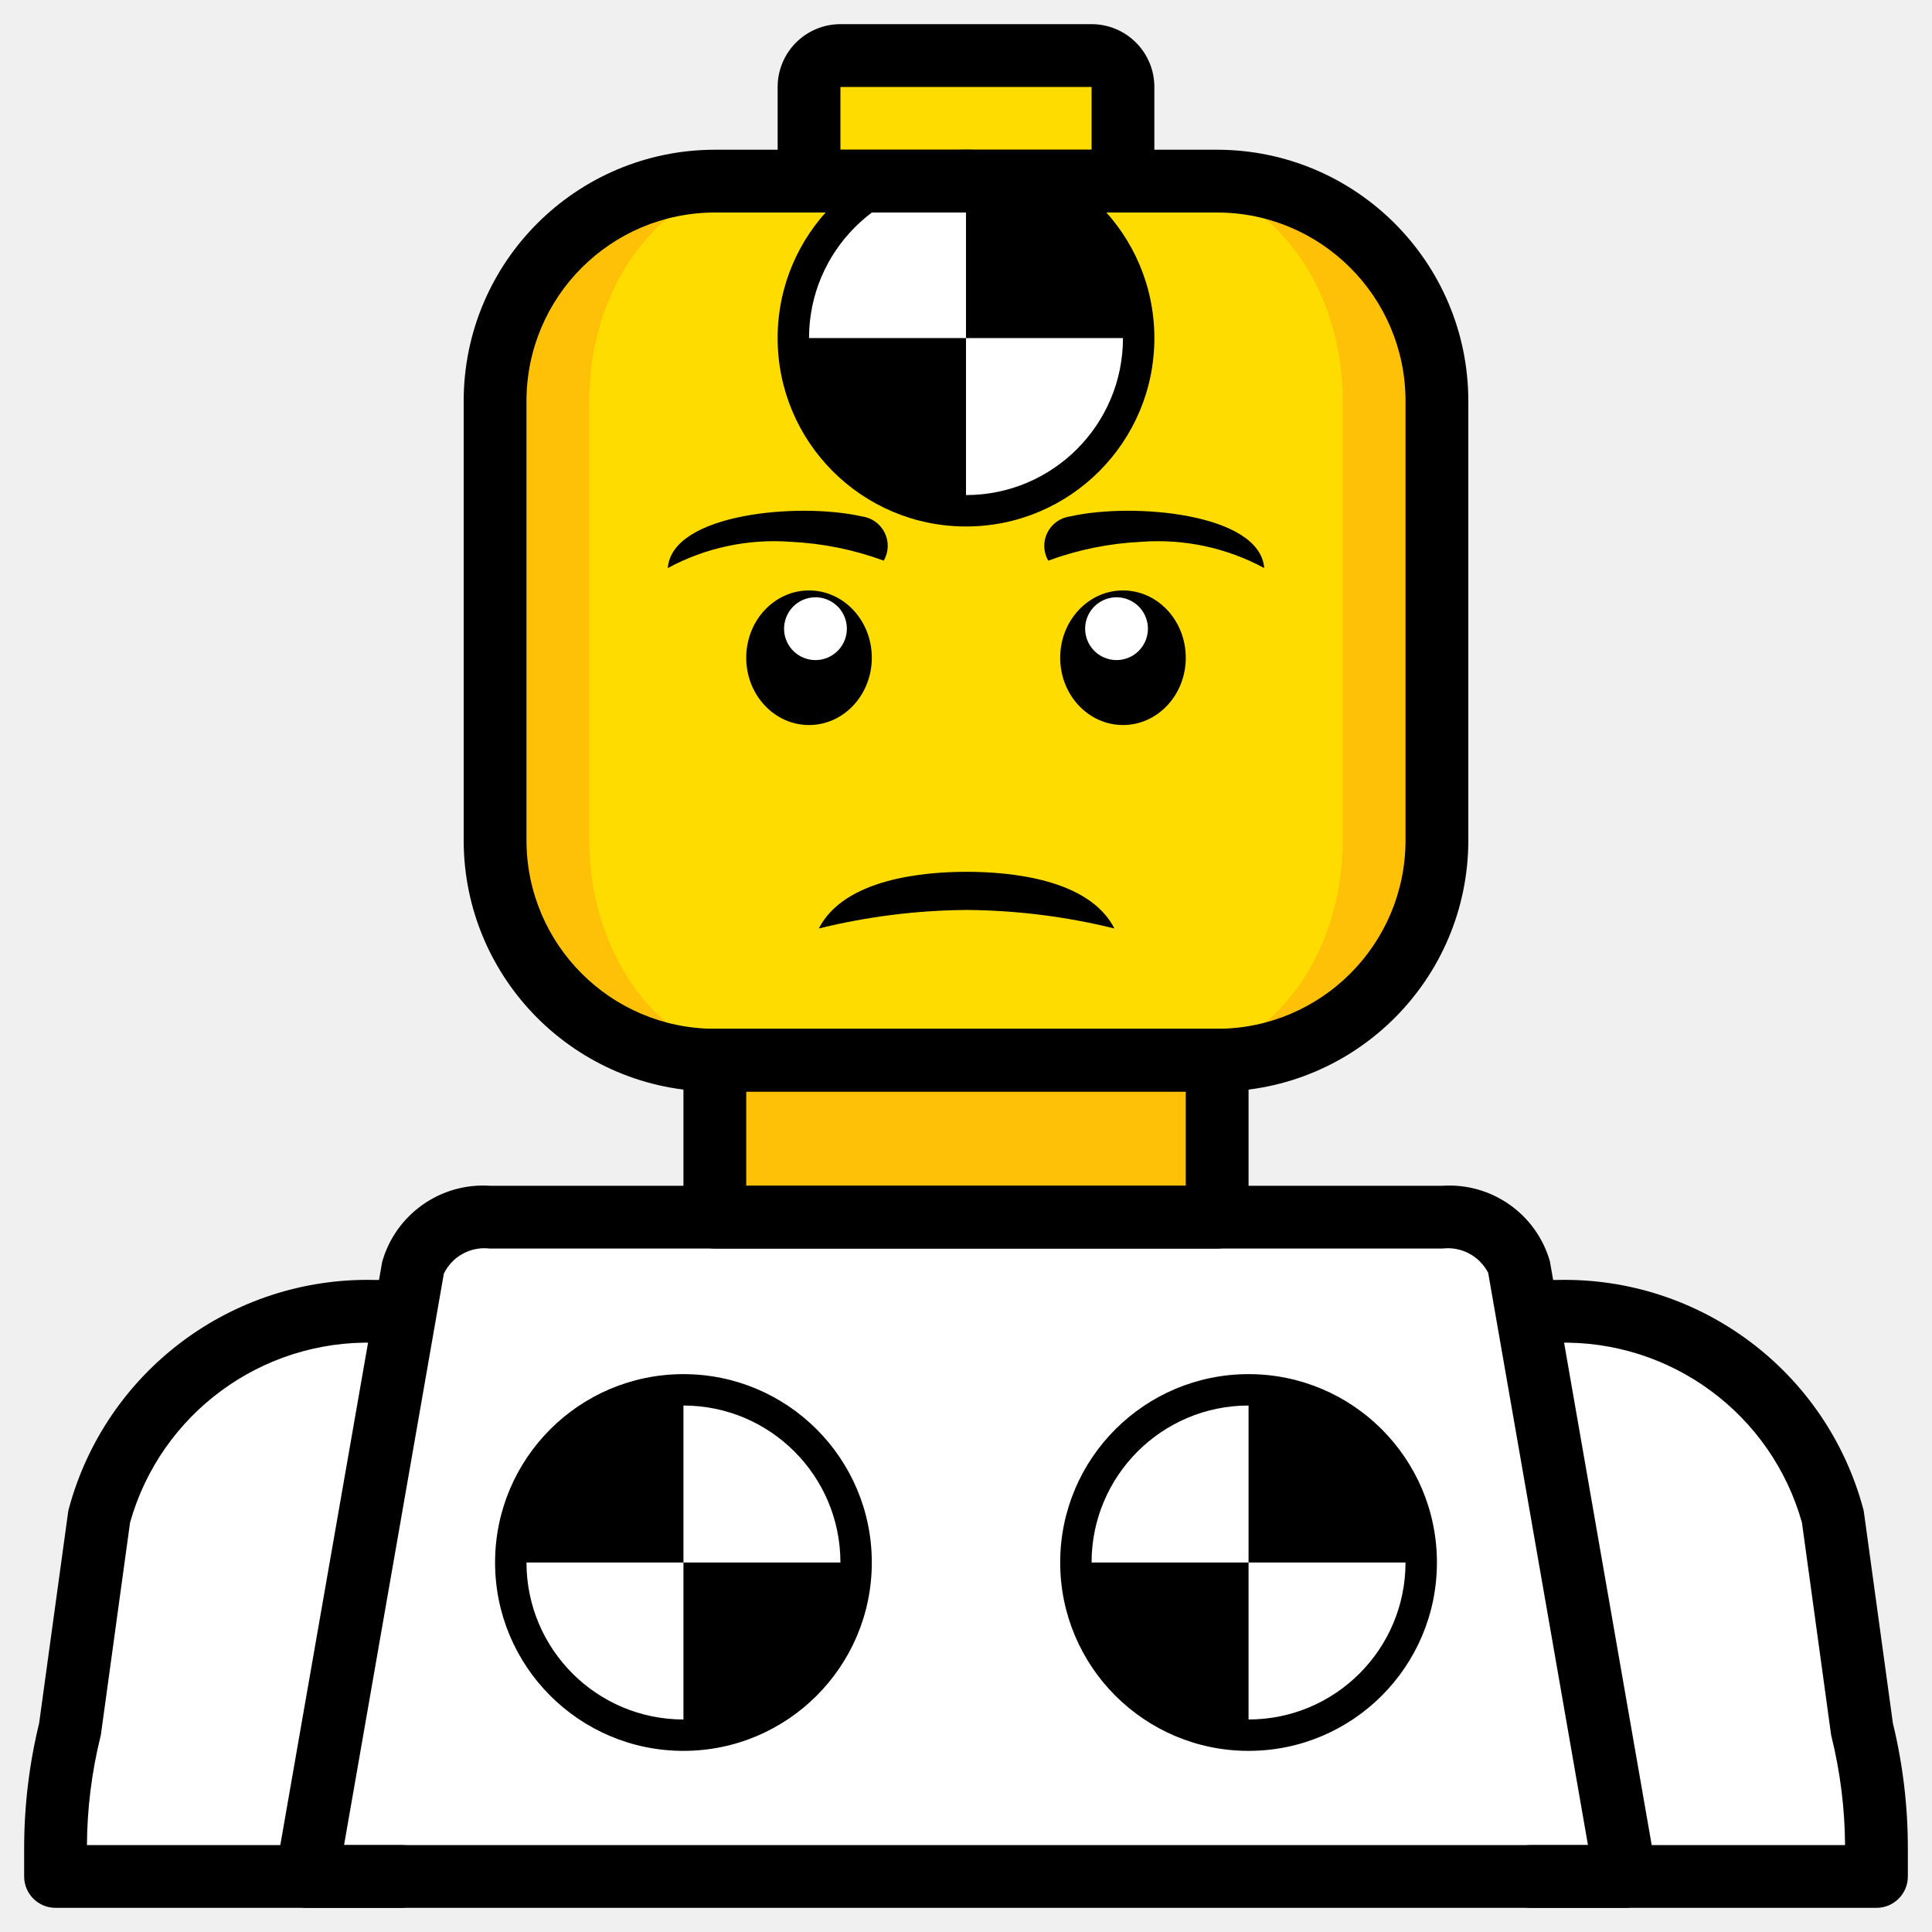
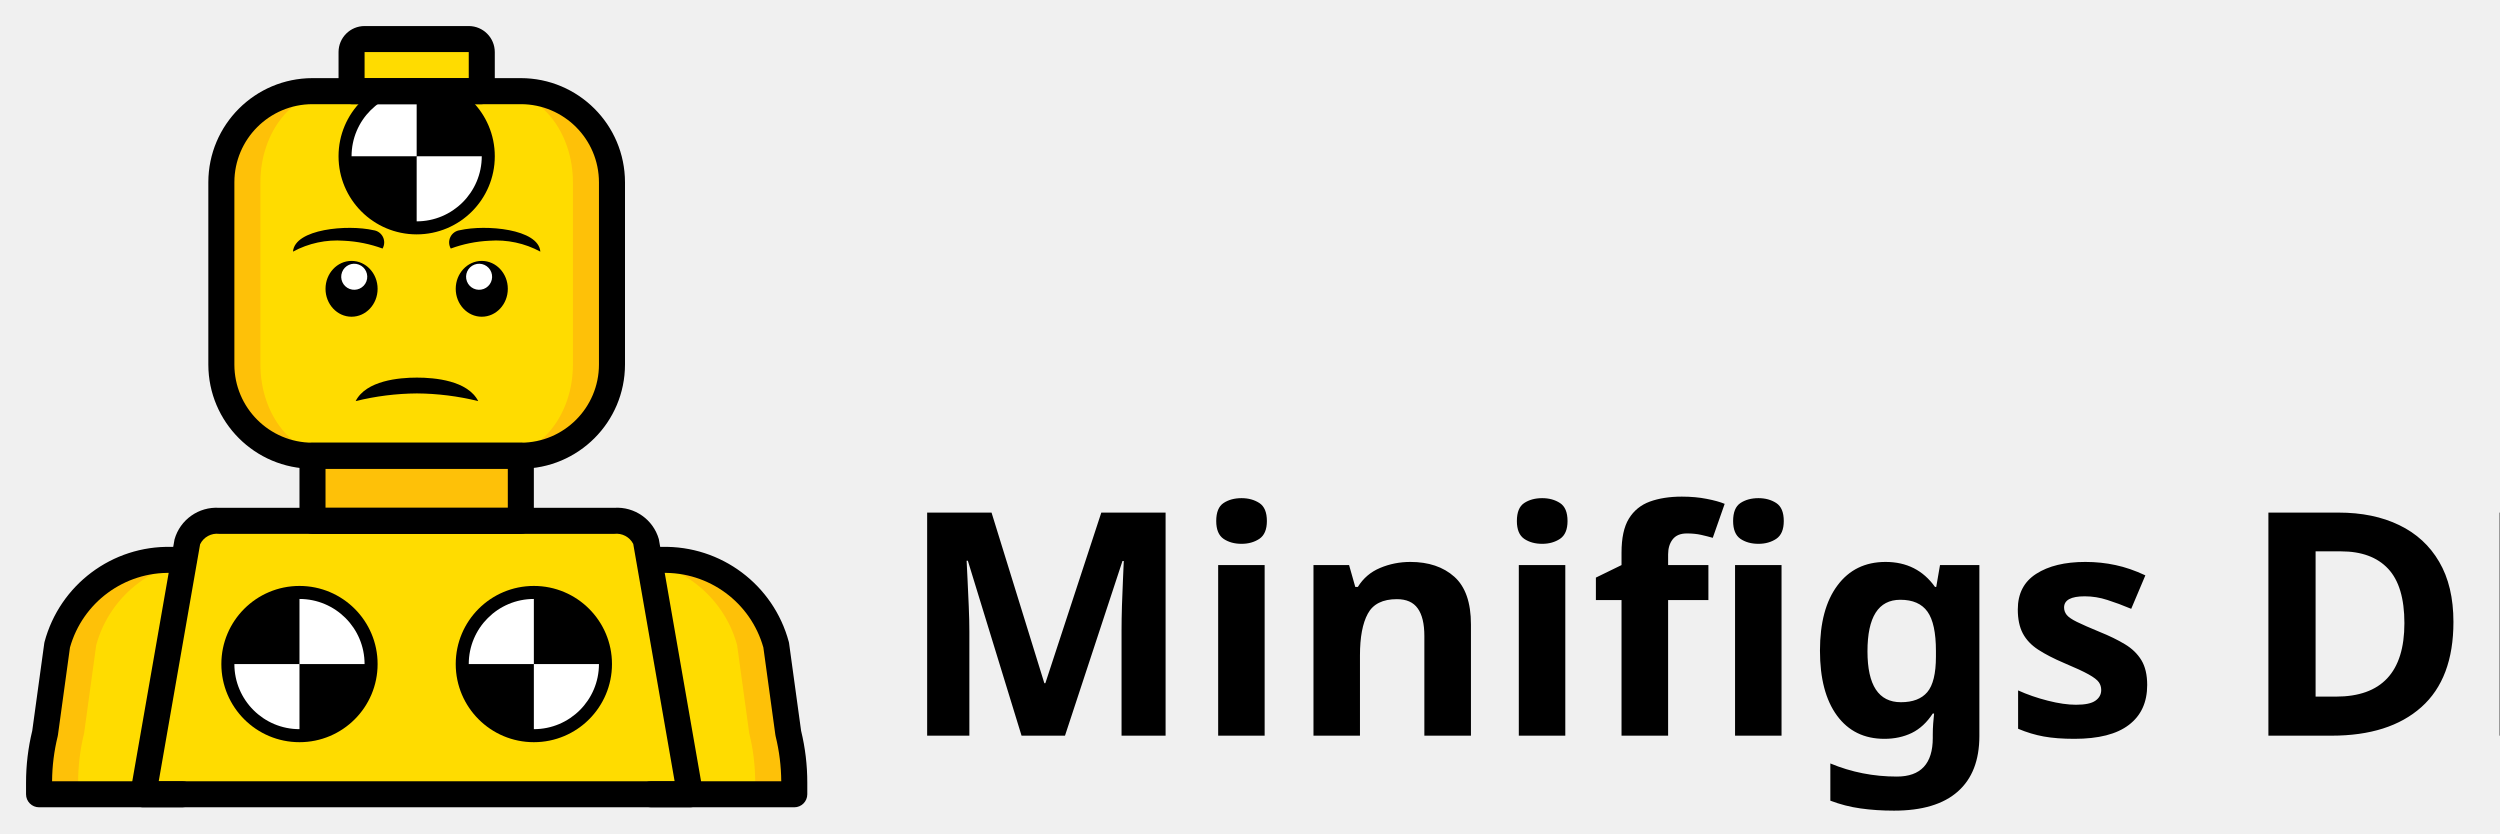
- <svg xmlns="http://www.w3.org/2000/svg" width="640px" height="640px" viewBox="0 0 640 640" version="1.1">
+ <svg xmlns="http://www.w3.org/2000/svg" width="384px" height="128px" viewBox="0 0 384 128" version="1.1">
  <g id="MinifigDB-Dev-03" stroke="none" stroke-width="1" fill="none" fill-rule="evenodd">
-     <g id="067-dummy" transform="translate(8, 8)" fill-rule="nonzero">
-       <polygon id="Path" fill="#FEC108" points="228.801 322.402 395.199 322.402 395.199 415.998 228.801 415.998" />
-       <path d="M270.401,10.402 L353.599,10.402 C359.346,10.402 364.002,15.058 364.002,20.8 L364.002,166.402 L259.998,166.402 L259.998,20.8 C259.998,15.058 264.654,10.402 270.401,10.402 L270.401,10.402 Z" id="Path" fill="#FFDC00" />
-       <path d="M228.801,52.002 L395.199,52.002 C435.408,52.002 468,84.594 468,124.798 L468,270.401 C468,310.605 435.408,343.202 395.199,343.202 L228.801,343.202 C188.592,343.202 156,310.605 156,270.401 L156,124.798 C156,84.594 188.592,52.002 228.801,52.002 Z" id="Path" fill="#FEC108" />
-       <path d="M378.56,52.002 L245.44,52.002 C213.276,52.002 187.202,84.594 187.202,124.798 L187.202,270.401 C187.202,310.605 213.276,343.202 245.44,343.202 L378.56,343.202 C410.724,343.202 436.798,310.605 436.798,270.401 L436.798,124.798 C436.798,84.594 410.724,52.002 378.56,52.002 L378.56,52.002 Z" id="Path" fill="#FFDC00" />
-       <path d="M374.399,103.998 C374.399,138.461 346.463,166.402 312,166.402 C277.537,166.402 249.601,138.461 249.601,103.998 C249.601,69.535 277.537,41.599 312,41.599 C346.463,41.599 374.399,69.535 374.399,103.998 L374.399,103.998 Z" id="Path" fill="#000000" />
-       <path d="M312,52.002 L312,103.998 L259.998,103.998 C260.013,75.286 283.283,52.011 312,52.002 Z" id="Path" fill="#FFFFFF" />
-       <path d="M312,156 L312,103.998 L364.002,103.998 C363.992,132.715 340.717,155.99 312,156 L312,156 Z" id="Path" fill="#FFFFFF" />
-       <path d="M499.202,613.598 L613.603,613.598 L613.598,604.343 C613.617,591.027 612.012,577.754 608.818,564.824 L599.144,494.417 C587.928,453.518 550.337,425.487 507.938,426.401 L116.062,426.401 C73.663,425.487 36.072,453.518 24.856,494.417 L15.182,564.824 C11.988,577.754 10.383,591.027 10.402,604.343 L10.402,613.598 L499.202,613.598 Z" id="Path" fill="#FFFFFF" />
-       <path d="M530.399,613.598 L93.601,613.598 L128.835,411.871 C132.439,401.102 142.956,394.208 154.272,395.199 L469.795,395.199 C481.106,394.208 491.628,401.102 495.231,411.871 L530.399,613.598 Z" id="Path" fill="#FFFFFF" />
-       <path d="M280.798,509.599 C280.798,544.062 252.862,571.998 218.399,571.998 C183.936,571.998 156,544.062 156,509.599 C156,475.136 183.936,447.2 218.399,447.2 C252.862,447.2 280.798,475.136 280.798,509.599 L280.798,509.599 Z" id="Path" fill="#000000" />
-       <path d="M270.401,509.599 L218.399,509.599 L218.399,457.598 C247.116,457.612 270.391,480.887 270.401,509.599 L270.401,509.599 Z" id="Path" fill="#FFFFFF" />
-       <path d="M166.402,509.599 L218.399,509.599 L218.399,561.601 C189.687,561.591 166.412,538.316 166.402,509.599 L166.402,509.599 Z" id="Path" fill="#FFFFFF" />
-       <path d="M468,509.599 C468,544.062 440.064,571.998 405.601,571.998 C371.138,571.998 343.202,544.062 343.202,509.599 C343.202,475.136 371.138,447.2 405.601,447.2 C440.064,447.2 468,475.136 468,509.599 L468,509.599 Z" id="Path" fill="#000000" />
-       <path d="M405.601,457.598 L405.601,509.599 L353.599,509.599 C353.609,480.887 376.884,457.612 405.601,457.598 L405.601,457.598 Z" id="Path" fill="#FFFFFF" />
-       <path d="M405.601,561.601 L405.601,509.599 L457.598,509.599 C457.588,538.316 434.313,561.591 405.601,561.601 L405.601,561.601 Z" id="Path" fill="#FFFFFF" />
-       <path d="M361.164,299.57 C352.766,283.126 326.539,280.798 312.209,280.798 C297.851,280.798 271.653,283.126 263.25,299.57 C279.275,295.623 295.704,293.562 312.209,293.433 C328.71,293.562 345.144,295.623 361.164,299.57 L361.164,299.57 Z" id="Path" fill="#000000" />
-       <path d="M284.759,177.723 C274.876,174.091 264.497,171.987 253.976,171.487 C239.837,170.416 225.683,173.434 213.21,180.18 C214.633,161.979 256.828,158.38 277.451,163.06 C280.722,163.47 283.569,165.483 285.04,168.435 C286.511,171.382 286.406,174.872 284.759,177.723 Z" id="Path" fill="#000000" />
-       <path d="M280.798,209.887 C280.798,197.571 271.486,187.592 259.998,187.592 C248.511,187.592 239.199,197.571 239.199,209.887 C239.199,222.198 248.511,232.177 259.998,232.177 C271.486,232.177 280.798,222.198 280.798,209.887 Z" id="Path" fill="#000000" />
-       <path d="M265.83,190.539 C260.465,188.497 254.457,191.196 252.415,196.562 C250.372,201.932 253.067,207.94 258.437,209.982 C263.807,212.024 269.815,209.325 271.857,203.96 C273.895,198.59 271.2,192.582 265.83,190.539 Z" id="Path" fill="#FFFFFF" />
-       <path d="M339.241,177.723 C349.124,174.091 359.503,171.987 370.024,171.487 C384.163,170.416 398.317,173.434 410.79,180.18 C409.367,161.979 367.172,158.38 346.549,163.06 C343.278,163.47 340.431,165.483 338.96,168.435 C337.489,171.382 337.594,174.872 339.241,177.723 L339.241,177.723 Z" id="Path" fill="#000000" />
-       <path d="M384.801,209.887 C384.801,197.571 375.489,187.592 364.002,187.592 C352.514,187.592 343.202,197.571 343.202,209.887 C343.202,222.198 352.514,232.177 364.002,232.177 C375.489,232.177 384.801,222.198 384.801,209.887 Z" id="Path" fill="#000000" />
-       <path d="M371.585,196.562 C369.543,191.196 363.535,188.497 358.17,190.539 C352.8,192.582 350.105,198.59 352.147,203.96 C354.185,209.325 360.193,212.024 365.563,209.982 C370.933,207.94 373.628,201.932 371.585,196.562 Z" id="Path" fill="#FFFFFF" />
-       <path d="M530.399,624 L93.601,624 C90.53,624 87.612,622.643 85.636,620.291 C83.661,617.944 82.823,614.84 83.351,611.812 L118.585,410.081 C123.022,394.285 137.9,383.744 154.272,384.801 L469.8,384.801 C486.081,383.725 500.916,394.142 505.424,409.824 L540.649,611.812 C541.177,614.84 540.339,617.944 538.364,620.291 C536.388,622.643 533.47,624 530.399,624 Z M105.974,603.2 L518.035,603.2 L484.982,413.656 C482.106,408.053 476.046,404.839 469.8,405.601 L154.272,405.601 C147.935,404.825 141.808,408.172 139.028,413.918 L105.974,603.2 Z" id="Shape" fill="#000000" />
-       <path d="M395.199,405.601 L228.801,405.601 C223.055,405.601 218.399,400.945 218.399,395.199 L218.399,343.202 C218.399,337.456 223.055,332.8 228.801,332.8 L395.199,332.8 C400.945,332.8 405.601,337.456 405.601,343.202 L405.601,395.199 C405.601,400.945 400.945,405.601 395.199,405.601 L395.199,405.601 Z M239.199,384.801 L384.801,384.801 L384.801,353.599 L239.199,353.599 L239.199,384.801 Z" id="Shape" fill="#000000" />
-       <path d="M395.199,353.599 L228.801,353.599 C182.87,353.547 145.655,316.328 145.598,270.401 L145.598,124.798 C145.655,78.871 182.87,41.652 228.801,41.599 L395.199,41.599 C441.13,41.652 478.345,78.871 478.402,124.798 L478.402,270.401 C478.345,316.328 441.13,353.547 395.199,353.599 Z M228.801,62.399 C194.353,62.437 166.436,90.354 166.402,124.798 L166.402,270.401 C166.436,304.845 194.353,332.762 228.801,332.8 L395.199,332.8 C429.647,332.762 457.564,304.845 457.598,270.401 L457.598,124.798 C457.564,90.354 429.647,62.437 395.199,62.399 L228.801,62.399 Z" id="Shape" fill="#000000" />
-       <path d="M364.002,62.399 L259.998,62.399 C254.257,62.399 249.601,57.743 249.601,52.002 L249.601,20.8 C249.615,9.317 258.918,0.014 270.401,0 L353.599,0 C365.082,0.014 374.385,9.317 374.399,20.8 L374.399,52.002 C374.399,57.743 369.743,62.399 364.002,62.399 L364.002,62.399 Z M270.401,41.599 L353.599,41.599 L353.599,20.8 L270.401,20.8 L270.401,41.599 Z" id="Shape" fill="#000000" />
-       <path d="M124.798,624 L10.402,624 C4.656,624 3.3667188e-15,619.344 3.3667188e-15,613.598 L3.3667188e-15,604.343 C-0.01,590.37 1.652,576.445 4.956,562.867 L14.554,492.999 C14.596,492.642 14.668,492.285 14.763,491.937 C26.974,446.291 68.826,414.918 116.062,415.998 L125.841,415.998 C131.582,415.998 136.238,420.654 136.238,426.401 C136.238,432.142 131.582,436.798 125.841,436.798 L116.062,436.798 C78.605,435.76 45.227,460.316 35.077,496.393 L25.479,566.233 C25.437,566.6 25.365,566.962 25.27,567.319 C22.38,579.063 20.876,591.103 20.8,603.2 L124.798,603.2 C130.544,603.2 135.2,607.856 135.2,613.598 C135.2,619.344 130.544,624 124.798,624 Z" id="Path" fill="#000000" />
-       <path d="M613.598,624 L499.202,624 C493.456,624 488.8,619.344 488.8,613.598 C488.8,607.856 493.456,603.2 499.202,603.2 L603.2,603.2 C603.119,591.108 601.615,579.063 598.72,567.319 C598.625,566.962 598.559,566.6 598.511,566.233 L588.923,496.393 C578.773,460.316 545.395,435.76 507.938,436.798 L498.264,436.798 C492.523,436.798 487.862,432.142 487.862,426.401 C487.862,420.654 492.523,415.998 498.264,415.998 L507.938,415.998 C555.179,414.918 597.035,446.291 609.246,491.937 C609.342,492.289 609.408,492.646 609.456,493.003 L619.049,562.872 C622.353,576.445 624.014,590.37 624,604.343 L624,613.598 C624,619.344 619.344,624 613.598,624 L613.598,624 Z" id="Path" fill="#000000" />
+     <g id="067-dummy" transform="translate(4, 4)" fill-rule="nonzero">
+       <polygon id="Path" fill="#FEC108" points="44 62 76 62 76 80 44 80" />
+       <path d="M52,2 L68,2 C69.105,2 70,2.896 70,4 L70,32 L50,32 L50,4 C50,2.896 50.895,2 52,2 L52,2 Z" id="Path" fill="#FFDC00" />
+       <path d="M44,10 L76,10 C83.732,10 90,16.268 90,24 L90,52 C90,59.732 83.732,66 76,66 L44,66 C36.268,66 30,59.732 30,52 L30,24 C30,16.268 36.268,10 44,10 Z" id="Path" fill="#FEC108" />
+       <path d="M72.8,10 L47.2,10 C41.015,10 36,16.268 36,24 L36,52 C36,59.732 41.015,66 47.2,66 L72.8,66 C78.985,66 84,59.732 84,52 L84,24 C84,16.268 78.985,10 72.8,10 L72.8,10 Z" id="Path" fill="#FFDC00" />
+       <path d="M72,20 C72,26.627 66.628,32 60,32 C53.372,32 48,26.627 48,20 C48,13.372 53.372,8 60,8 C66.628,8 72,13.372 72,20 L72,20 Z" id="Path" fill="#000000" />
+       <path d="M60,10 L60,20 L50,20 C50.002,14.478 54.478,10.002 60,10 Z" id="Path" fill="#FFFFFF" />
+       <path d="M60,30 L60,20 L70,20 C69.998,25.522 65.522,29.998 60,30 L60,30 Z" id="Path" fill="#FFFFFF" />
+       <path d="M96,118 L118,118 L118,116.22 C118.003,113.659 117.695,111.107 117.08,108.62 L115.22,95.08 C113.063,87.215 105.834,81.824 97.68,82 L22.32,82 C14.166,81.824 6.937,87.215 4.78,95.08 L2.92,108.62 C2.305,111.107 1.997,113.659 2,116.22 L2,118 L96,118 Z" id="Path" fill="#FEC108" />
+       <path d="M90,118 L112,118 L112,116.22 C112.003,113.659 111.695,111.107 111.08,108.62 L109.22,95.08 C107.063,87.215 99.834,81.824 91.68,82 L28.32,82 C20.166,81.824 12.937,87.215 10.78,95.08 L8.92,108.62 C8.305,111.107 7.997,113.659 8,116.22 L8,118 L90,118 Z" id="Path" fill="#FFDC00" />
+       <path d="M102,118 L18,118 L24.776,79.206 C25.469,77.135 27.491,75.809 29.668,76 L90.345,76 C92.52,75.809 94.544,77.135 95.237,79.206 L102,118 Z" id="Path" fill="#FFDC00" />
+       <path d="M54,98 C54,104.627 48.627,110 42,110 C35.372,110 30,104.627 30,98 C30,91.372 35.372,86 42,86 C48.627,86 54,91.372 54,98 L54,98 Z" id="Path" fill="#000000" />
+       <path d="M52,98 L42,98 L42,88 C47.522,88.002 51.998,92.478 52,98 L52,98 Z" id="Path" fill="#FFFFFF" />
+       <path d="M32,98 L42,98 L42,108 C36.478,107.998 32.002,103.522 32,98 L32,98 Z" id="Path" fill="#FFFFFF" />
+       <path d="M90,98 C90,104.627 84.628,110 78,110 C71.373,110 66,104.627 66,98 C66,91.372 71.373,86 78,86 C84.628,86 90,91.372 90,98 L90,98 Z" id="Path" fill="#000000" />
+       <path d="M78,88 L78,98 L68,98 C68.002,92.478 72.478,88.002 78,88 L78,88 Z" id="Path" fill="#FFFFFF" />
+       <path d="M78,108 L78,98 L88,98 C87.998,103.522 83.522,107.998 78,108 L78,108 Z" id="Path" fill="#FFFFFF" />
+       <path d="M69.455,57.61 C67.84,54.447 62.796,54 60.04,54 C57.279,54 52.241,54.447 50.625,57.61 C53.707,56.851 56.866,56.454 60.04,56.429 C63.214,56.454 66.374,56.851 69.455,57.61 L69.455,57.61 Z" id="Path" fill="#000000" />
+       <path d="M54.761,34.178 C52.861,33.479 50.865,33.074 48.842,32.978 C46.122,32.772 43.401,33.353 41.002,34.65 C41.276,31.15 49.39,30.458 53.356,31.358 C53.985,31.436 54.532,31.824 54.815,32.391 C55.098,32.958 55.078,33.629 54.761,34.178 Z" id="Path" fill="#000000" />
+       <path d="M54,40.363 C54,37.994 52.209,36.075 50,36.075 C47.791,36.075 46,37.994 46,40.363 C46,42.73 47.791,44.649 50,44.649 C52.209,44.649 54,42.73 54,40.363 Z" id="Path" fill="#000000" />
+       <path d="M51.121,36.642 C50.089,36.249 48.934,36.768 48.541,37.8 C48.148,38.833 48.667,39.988 49.699,40.381 C50.732,40.774 51.888,40.255 52.28,39.223 C52.672,38.19 52.154,37.035 51.121,36.642 Z" id="Path" fill="#FFFFFF" />
+       <path d="M65.239,34.178 C67.139,33.479 69.135,33.074 71.158,32.978 C73.878,32.772 76.599,33.353 78.998,34.65 C78.724,31.15 70.61,30.458 66.644,31.358 C66.015,31.436 65.468,31.824 65.185,32.391 C64.902,32.958 64.922,33.629 65.239,34.178 L65.239,34.178 Z" id="Path" fill="#000000" />
+       <path d="M74,40.363 C74,37.994 72.209,36.075 70,36.075 C67.791,36.075 66,37.994 66,40.363 C66,42.73 67.791,44.649 70,44.649 C72.209,44.649 74,42.73 74,40.363 Z" id="Path" fill="#000000" />
+       <path d="M71.459,37.8 C71.066,36.768 69.911,36.249 68.879,36.642 C67.846,37.035 67.328,38.19 67.721,39.223 C68.112,40.255 69.268,40.774 70.301,40.381 C71.333,39.988 71.852,38.833 71.459,37.8 Z" id="Path" fill="#FFFFFF" />
+       <path d="M102,120 L18,120 C17.41,120 16.848,119.739 16.469,119.287 C16.089,118.835 15.927,118.239 16.029,117.656 L22.805,78.862 C23.658,75.824 26.519,73.797 29.668,74 L90.346,74 C93.477,73.793 96.33,75.797 97.197,78.812 L103.971,117.656 C104.073,118.239 103.911,118.835 103.531,119.287 C103.152,119.739 102.59,120 102,120 Z M20.38,116 L99.622,116 L93.266,79.549 C92.713,78.472 91.547,77.854 90.346,78 L29.668,78 C28.449,77.851 27.271,78.495 26.736,79.6 L20.38,116 Z" id="Shape" fill="#000000" />
+       <path d="M76,78 L44,78 C42.895,78 42,77.105 42,76 L42,66 C42,64.895 42.895,64 44,64 L76,64 C77.105,64 78,64.895 78,66 L78,76 C78,77.105 77.105,78 76,78 L76,78 Z M46,74 L74,74 L74,68 L46,68 L46,74 Z" id="Shape" fill="#000000" />
+       <path d="M76,68 L44,68 C35.167,67.99 28.011,60.832 28,52 L28,24 C28.011,15.168 35.167,8.01 44,8 L76,8 C84.833,8.01 91.989,15.168 92,24 L92,52 C91.989,60.832 84.833,67.99 76,68 Z M44,12 C37.375,12.007 32.007,17.376 32,24 L32,52 C32.007,58.624 37.375,63.993 44,64 L76,64 C82.625,63.993 87.993,58.624 88,52 L88,24 C87.993,17.376 82.625,12.007 76,12 L44,12 Z" id="Shape" fill="#000000" />
+       <path d="M70,12 L50,12 C48.896,12 48,11.104 48,10 L48,4 C48.003,1.792 49.792,0.003 52,0 L68,0 C70.208,0.003 71.997,1.792 72,4 L72,10 C72,11.104 71.104,12 70,12 L70,12 Z M52,8 L68,8 L68,4 L52,4 L52,8 Z" id="Shape" fill="#000000" />
+       <path d="M24,120 L2,120 C0.895,120 6.47446574e-16,119.105 6.47446574e-16,118 L6.47446574e-16,116.22 C-0.002,113.533 0.318,110.855 0.953,108.244 L2.799,94.807 C2.807,94.739 2.821,94.67 2.839,94.603 C5.187,85.825 13.236,79.792 22.32,80 L24.2,80 C25.304,80 26.2,80.895 26.2,82 C26.2,83.104 25.304,84 24.2,84 L22.32,84 C15.116,83.8 8.698,88.522 6.746,95.46 L4.9,108.891 C4.892,108.961 4.878,109.031 4.86,109.1 C4.304,111.358 4.015,113.674 4,116 L24,116 C25.105,116 26,116.895 26,118 C26,119.105 25.105,120 24,120 Z" id="Path" fill="#000000" />
+       <path d="M118,120 L96,120 C94.895,120 94,119.105 94,118 C94,116.895 94.895,116 96,116 L116,116 C115.984,113.675 115.695,111.358 115.139,109.1 C115.12,109.031 115.107,108.961 115.098,108.891 L113.254,95.46 C111.302,88.522 104.884,83.8 97.68,84 L95.82,84 C94.716,84 93.82,83.104 93.82,82 C93.82,80.895 94.716,80 95.82,80 L97.68,80 C106.765,79.792 114.814,85.825 117.163,94.603 C117.181,94.671 117.194,94.74 117.203,94.808 L119.048,108.245 C119.683,110.855 120.003,113.533 120,116.22 L120,118 C120,119.105 119.105,120 118,120 L118,120 Z" id="Path" fill="#000000" />
    </g>
+     <text id="Minifigs-DB" font-family="StratumNo2-Bold, StratumNo2" font-size="48" font-weight="bold" fill="#000000">
+       <tspan x="138.096" y="113">Minifigs DB</tspan>
+     </text>
  </g>
</svg>
